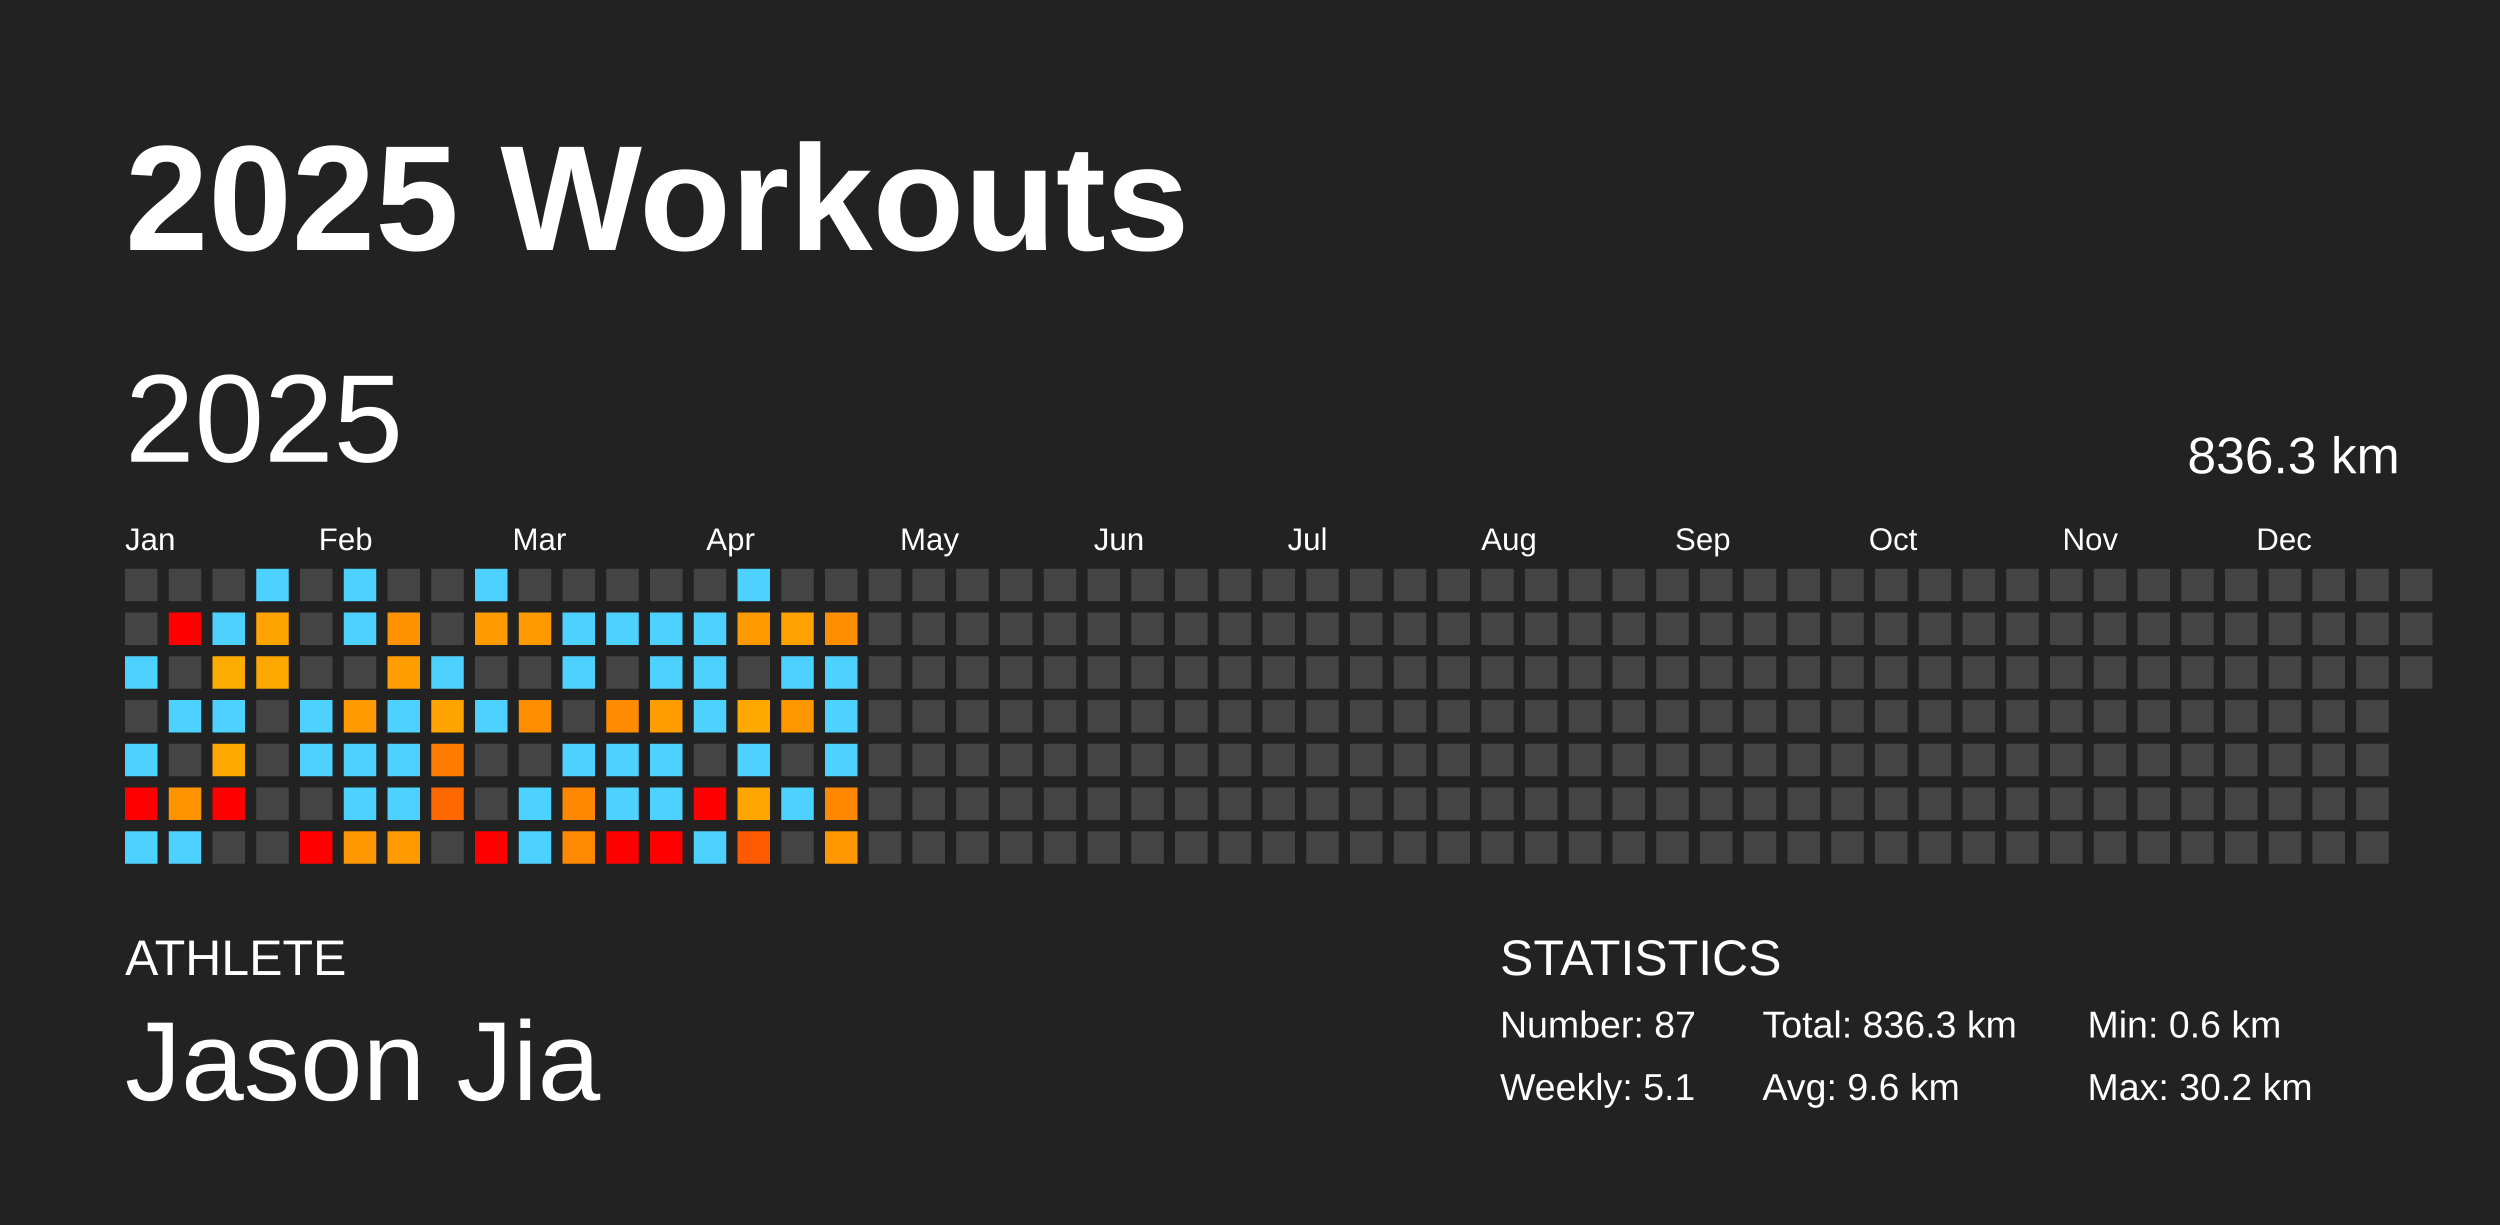
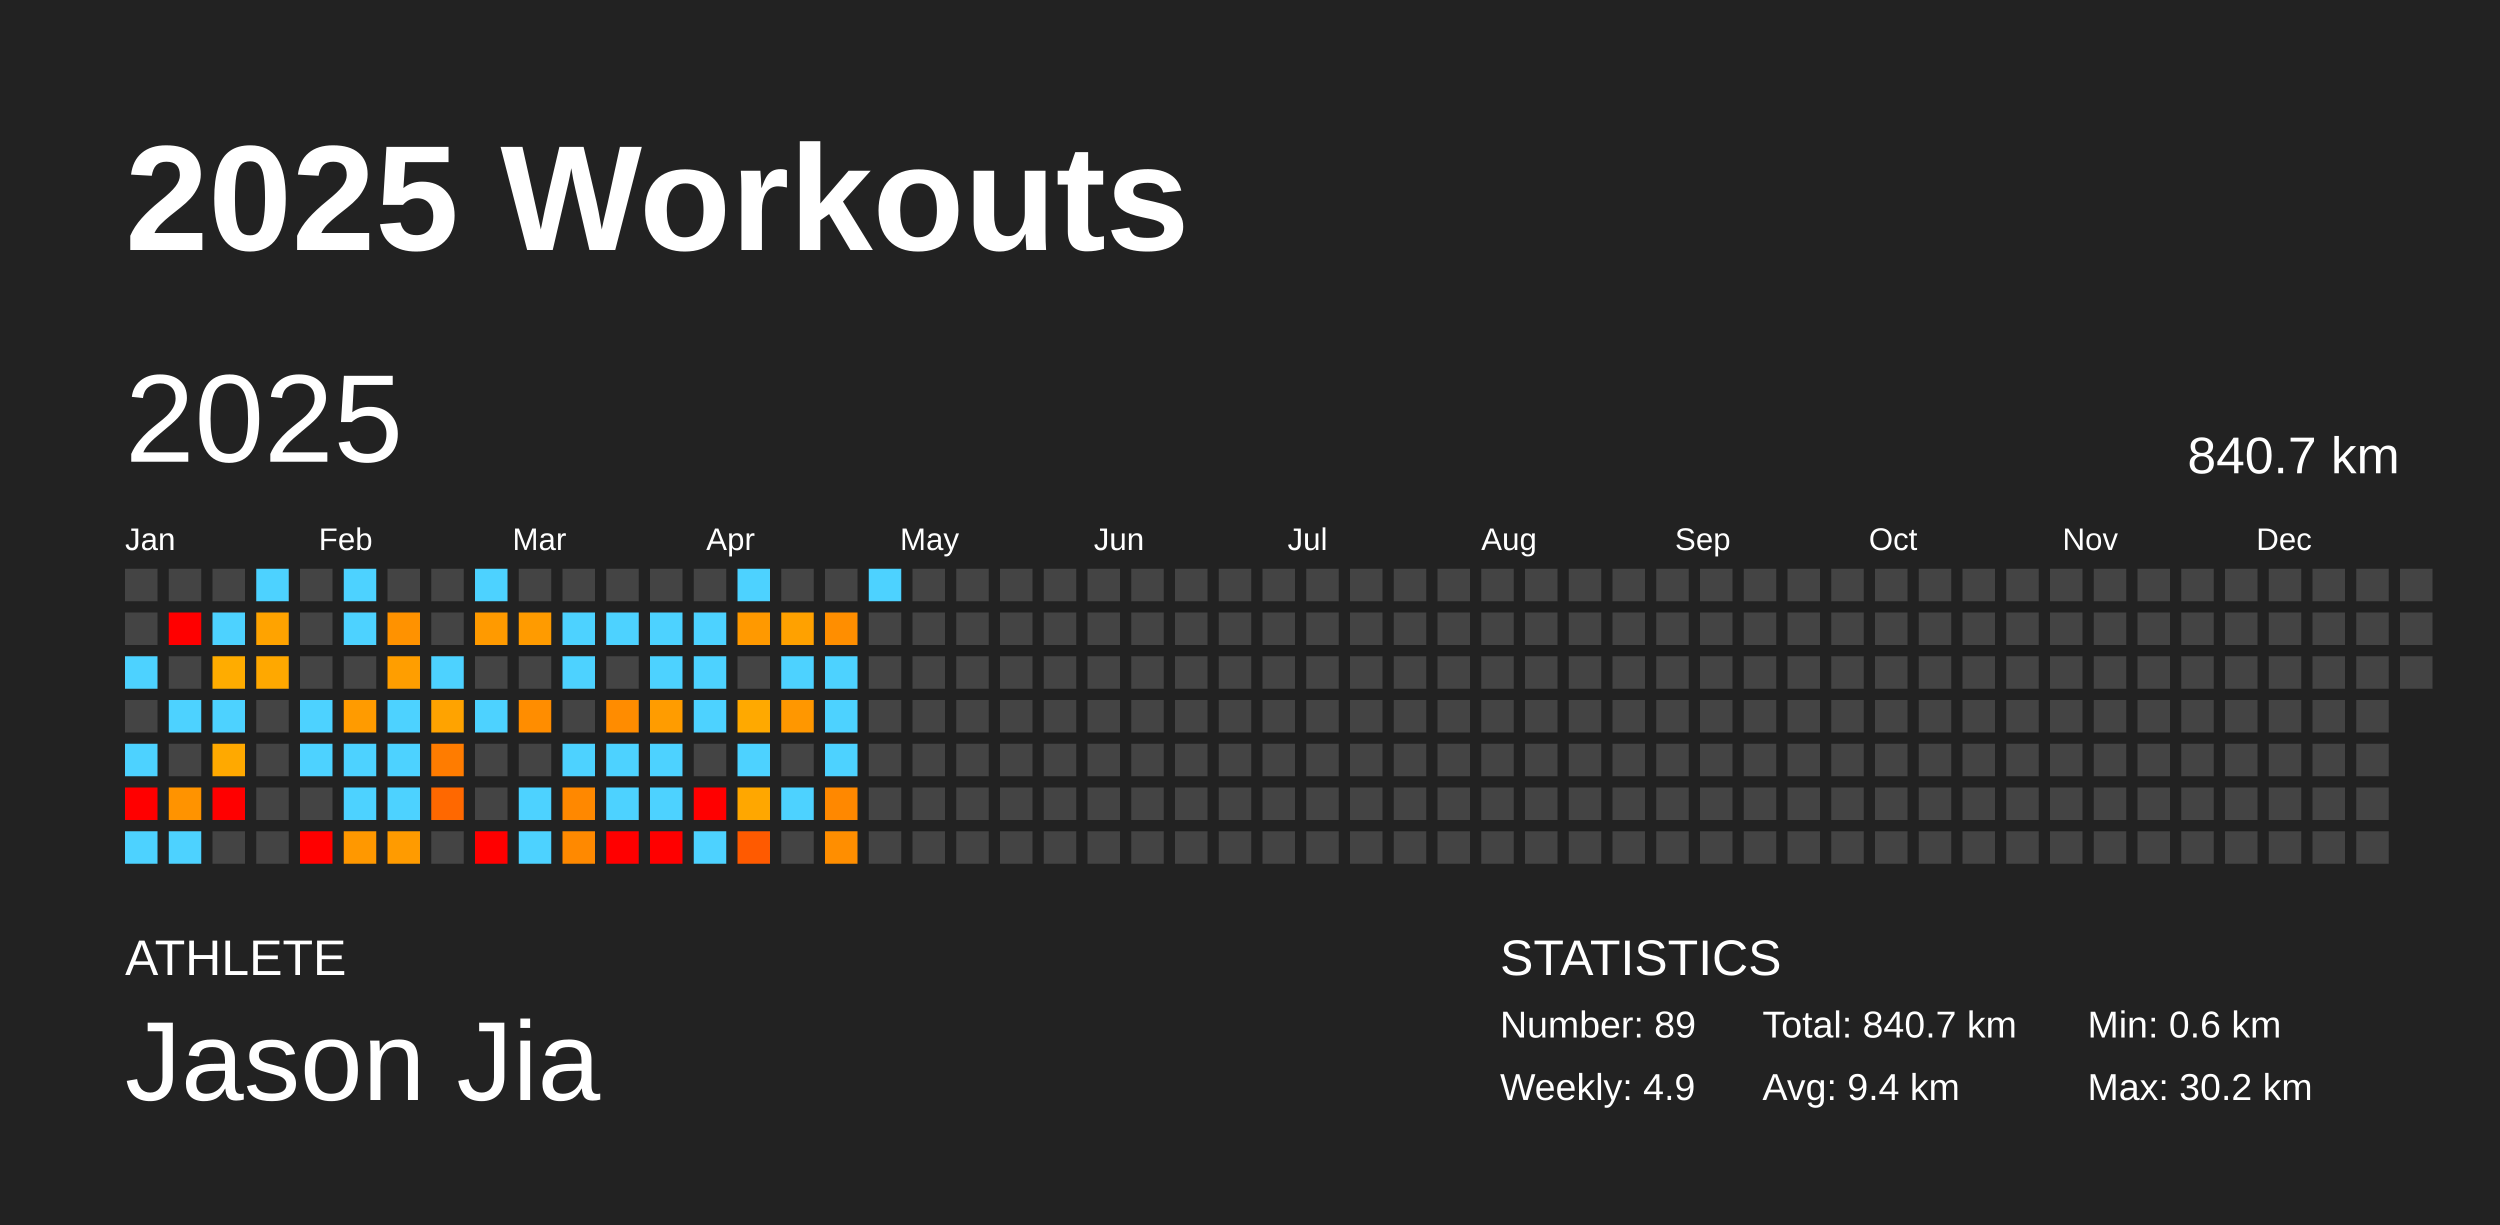
<svg xmlns="http://www.w3.org/2000/svg" baseProfile="full" height="98mm" version="1.1" viewBox="0,0,200,98" width="200mm">
  <defs />
  <rect fill="#222222" height="98" width="200" x="0" y="0" />
  <text fill="#FFFFFF" style="font-size:12px; font-family:Arial; font-weight:bold;" x="10" y="20">2025 Workouts</text>
  <text fill="#FFFFFF" style="font-size:4px; font-family:Arial" x="10" y="78">ATHLETE</text>
  <text fill="#FFFFFF" style="font-size:9px; font-family:Arial" x="10" y="88">Jason Jia</text>
  <text fill="#FFFFFF" style="font-size:4px; font-family:Arial" x="120" y="78">STATISTICS</text>
-   <text fill="#FFFFFF" style="font-size:3px; font-family:Arial" x="120" y="83">Number: 87</text>
-   <text fill="#FFFFFF" style="font-size:3px; font-family:Arial" x="120" y="88">Weekly: 5.1</text>
-   <text fill="#FFFFFF" style="font-size:3px; font-family:Arial" x="141" y="83">Total: 836.3 km</text>
-   <text fill="#FFFFFF" style="font-size:3px; font-family:Arial" x="141" y="88">Avg: 9.6 km</text>
+   <text fill="#FFFFFF" style="font-size:3px; font-family:Arial" x="120" y="83">Number: 89</text>
+   <text fill="#FFFFFF" style="font-size:3px; font-family:Arial" x="120" y="88">Weekly: 4.9</text>
+   <text fill="#FFFFFF" style="font-size:3px; font-family:Arial" x="141" y="83">Total: 840.7 km</text>
+   <text fill="#FFFFFF" style="font-size:3px; font-family:Arial" x="141" y="88">Avg: 9.4 km</text>
  <text fill="#FFFFFF" style="font-size:3px; font-family:Arial" x="167" y="83">Min: 0.6 km</text>
  <text fill="#FFFFFF" style="font-size:3px; font-family:Arial" x="167" y="88">Max: 30.2 km</text>
  <text dominant-baseline="hanging" fill="#FFFFFF" style="font-size:10.0px; font-family:Arial;" x="10" y="30">2025</text>
-   <text dominant-baseline="hanging" fill="#FFFFFF" style="font-size:4.125px; font-family:Arial;" x="175" y="35">836.3 km</text>
+   <text dominant-baseline="hanging" fill="#FFFFFF" style="font-size:4.125px; font-family:Arial;" x="175" y="35">840.7 km</text>
  <text fill="#FFFFFF" style="font-size:2.5px; font-family:Arial" x="10.0" y="44">Jan</text>
  <text fill="#FFFFFF" style="font-size:2.5px; font-family:Arial" x="25.5" y="44">Feb</text>
  <text fill="#FFFFFF" style="font-size:2.5px; font-family:Arial" x="41.0" y="44">Mar</text>
  <text fill="#FFFFFF" style="font-size:2.5px; font-family:Arial" x="56.5" y="44">Apr</text>
  <text fill="#FFFFFF" style="font-size:2.5px; font-family:Arial" x="72.0" y="44">May</text>
  <text fill="#FFFFFF" style="font-size:2.5px; font-family:Arial" x="87.5" y="44">Jun</text>
  <text fill="#FFFFFF" style="font-size:2.5px; font-family:Arial" x="103.0" y="44">Jul</text>
  <text fill="#FFFFFF" style="font-size:2.5px; font-family:Arial" x="118.5" y="44">Aug</text>
  <text fill="#FFFFFF" style="font-size:2.5px; font-family:Arial" x="134.0" y="44">Sep</text>
  <text fill="#FFFFFF" style="font-size:2.5px; font-family:Arial" x="149.5" y="44">Oct</text>
  <text fill="#FFFFFF" style="font-size:2.5px; font-family:Arial" x="165.0" y="44">Nov</text>
  <text fill="#FFFFFF" style="font-size:2.5px; font-family:Arial" x="180.5" y="44">Dec</text>
  <rect fill="#444444" height="2.6" width="2.6" x="10.0" y="45.5" />
  <rect fill="#444444" height="2.6" width="2.6" x="10.0" y="49.0" />
  <rect fill="#4dd2ff" height="2.6" width="2.6" x="10.0" y="52.5" />
  <rect fill="#444444" height="2.6" width="2.6" x="10.0" y="56.0" />
  <rect fill="#4dd2ff" height="2.6" width="2.6" x="10.0" y="59.5" />
  <rect fill="red" height="2.6" width="2.6" x="10.0" y="63.0" />
  <rect fill="#4dd2ff" height="2.6" width="2.6" x="10.0" y="66.5" />
  <rect fill="#444444" height="2.6" width="2.6" x="13.5" y="45.5" />
  <rect fill="red" height="2.6" width="2.6" x="13.5" y="49.0" />
  <rect fill="#444444" height="2.6" width="2.6" x="13.5" y="52.5" />
  <rect fill="#4dd2ff" height="2.6" width="2.6" x="13.5" y="56.0" />
  <rect fill="#444444" height="2.6" width="2.6" x="13.5" y="59.5" />
  <rect fill="#ff9300" height="2.6" width="2.6" x="13.5" y="63.0" />
  <rect fill="#4dd2ff" height="2.6" width="2.6" x="13.5" y="66.5" />
  <rect fill="#444444" height="2.6" width="2.6" x="17.0" y="45.5" />
  <rect fill="#4dd2ff" height="2.6" width="2.6" x="17.0" y="49.0" />
  <rect fill="#ffac00" height="2.6" width="2.6" x="17.0" y="52.5" />
  <rect fill="#4dd2ff" height="2.6" width="2.6" x="17.0" y="56.0" />
  <rect fill="#ffa900" height="2.6" width="2.6" x="17.0" y="59.5" />
  <rect fill="red" height="2.6" width="2.6" x="17.0" y="63.0" />
  <rect fill="#444444" height="2.6" width="2.6" x="17.0" y="66.5" />
  <rect fill="#4dd2ff" height="2.6" width="2.6" x="20.5" y="45.5" />
  <rect fill="#ffa300" height="2.6" width="2.6" x="20.5" y="49.0" />
  <rect fill="#ffa800" height="2.6" width="2.6" x="20.5" y="52.5" />
  <rect fill="#444444" height="2.6" width="2.6" x="20.5" y="56.0" />
  <rect fill="#444444" height="2.6" width="2.6" x="20.5" y="59.5" />
  <rect fill="#444444" height="2.6" width="2.6" x="20.5" y="63.0" />
  <rect fill="#444444" height="2.6" width="2.6" x="20.5" y="66.5" />
  <rect fill="#444444" height="2.6" width="2.6" x="24.0" y="45.5" />
  <rect fill="#444444" height="2.6" width="2.6" x="24.0" y="49.0" />
  <rect fill="#444444" height="2.6" width="2.6" x="24.0" y="52.5" />
  <rect fill="#4dd2ff" height="2.6" width="2.6" x="24.0" y="56.0" />
  <rect fill="#4dd2ff" height="2.6" width="2.6" x="24.0" y="59.5" />
  <rect fill="#444444" height="2.6" width="2.6" x="24.0" y="63.0" />
  <rect fill="red" height="2.6" width="2.6" x="24.0" y="66.5" />
  <rect fill="#4dd2ff" height="2.6" width="2.6" x="27.5" y="45.5" />
  <rect fill="#4dd2ff" height="2.6" width="2.6" x="27.5" y="49.0" />
  <rect fill="#444444" height="2.6" width="2.6" x="27.5" y="52.5" />
  <rect fill="#ff9b00" height="2.6" width="2.6" x="27.5" y="56.0" />
  <rect fill="#4dd2ff" height="2.6" width="2.6" x="27.5" y="59.5" />
  <rect fill="#4dd2ff" height="2.6" width="2.6" x="27.5" y="63.0" />
  <rect fill="#ff9800" height="2.6" width="2.6" x="27.5" y="66.5" />
  <rect fill="#444444" height="2.6" width="2.6" x="31.0" y="45.5" />
  <rect fill="#ff9200" height="2.6" width="2.6" x="31.0" y="49.0" />
  <rect fill="#ff9e00" height="2.6" width="2.6" x="31.0" y="52.5" />
  <rect fill="#4dd2ff" height="2.6" width="2.6" x="31.0" y="56.0" />
  <rect fill="#4dd2ff" height="2.6" width="2.6" x="31.0" y="59.5" />
  <rect fill="#4dd2ff" height="2.6" width="2.6" x="31.0" y="63.0" />
  <rect fill="#ff9b00" height="2.6" width="2.6" x="31.0" y="66.5" />
  <rect fill="#444444" height="2.6" width="2.6" x="34.5" y="45.5" />
  <rect fill="#444444" height="2.6" width="2.6" x="34.5" y="49.0" />
  <rect fill="#4dd2ff" height="2.6" width="2.6" x="34.5" y="52.5" />
  <rect fill="#ffa300" height="2.6" width="2.6" x="34.5" y="56.0" />
  <rect fill="#ff7c00" height="2.6" width="2.6" x="34.5" y="59.5" />
  <rect fill="#ff6800" height="2.6" width="2.6" x="34.5" y="63.0" />
  <rect fill="#444444" height="2.6" width="2.6" x="34.5" y="66.5" />
  <rect fill="#4dd2ff" height="2.6" width="2.6" x="38.0" y="45.5" />
  <rect fill="#ff9a00" height="2.6" width="2.6" x="38.0" y="49.0" />
  <rect fill="#444444" height="2.6" width="2.6" x="38.0" y="52.5" />
  <rect fill="#4dd2ff" height="2.6" width="2.6" x="38.0" y="56.0" />
  <rect fill="#444444" height="2.6" width="2.6" x="38.0" y="59.5" />
  <rect fill="#444444" height="2.6" width="2.6" x="38.0" y="63.0" />
  <rect fill="red" height="2.6" width="2.6" x="38.0" y="66.5" />
  <rect fill="#444444" height="2.6" width="2.6" x="41.5" y="45.5" />
  <rect fill="#ff9b00" height="2.6" width="2.6" x="41.5" y="49.0" />
  <rect fill="#444444" height="2.6" width="2.6" x="41.5" y="52.5" />
  <rect fill="#ff8d00" height="2.6" width="2.6" x="41.5" y="56.0" />
  <rect fill="#444444" height="2.6" width="2.6" x="41.5" y="59.5" />
  <rect fill="#4dd2ff" height="2.6" width="2.6" x="41.5" y="63.0" />
  <rect fill="#4dd2ff" height="2.6" width="2.6" x="41.5" y="66.5" />
  <rect fill="#444444" height="2.6" width="2.6" x="45.0" y="45.5" />
  <rect fill="#4dd2ff" height="2.6" width="2.6" x="45.0" y="49.0" />
  <rect fill="#4dd2ff" height="2.6" width="2.6" x="45.0" y="52.5" />
  <rect fill="#444444" height="2.6" width="2.6" x="45.0" y="56.0" />
  <rect fill="#4dd2ff" height="2.6" width="2.6" x="45.0" y="59.5" />
  <rect fill="#ff8800" height="2.6" width="2.6" x="45.0" y="63.0" />
  <rect fill="#ff8900" height="2.6" width="2.6" x="45.0" y="66.5" />
  <rect fill="#444444" height="2.6" width="2.6" x="48.5" y="45.5" />
  <rect fill="#4dd2ff" height="2.6" width="2.6" x="48.5" y="49.0" />
  <rect fill="#444444" height="2.6" width="2.6" x="48.5" y="52.5" />
  <rect fill="#ff8c00" height="2.6" width="2.6" x="48.5" y="56.0" />
  <rect fill="#4dd2ff" height="2.6" width="2.6" x="48.5" y="59.5" />
  <rect fill="#4dd2ff" height="2.6" width="2.6" x="48.5" y="63.0" />
  <rect fill="red" height="2.6" width="2.6" x="48.5" y="66.5" />
  <rect fill="#444444" height="2.6" width="2.6" x="52.0" y="45.5" />
  <rect fill="#4dd2ff" height="2.6" width="2.6" x="52.0" y="49.0" />
  <rect fill="#4dd2ff" height="2.6" width="2.6" x="52.0" y="52.5" />
  <rect fill="#ff9c00" height="2.6" width="2.6" x="52.0" y="56.0" />
  <rect fill="#4dd2ff" height="2.6" width="2.6" x="52.0" y="59.5" />
  <rect fill="#4dd2ff" height="2.6" width="2.6" x="52.0" y="63.0" />
  <rect fill="red" height="2.6" width="2.6" x="52.0" y="66.5" />
  <rect fill="#444444" height="2.6" width="2.6" x="55.5" y="45.5" />
  <rect fill="#4dd2ff" height="2.6" width="2.6" x="55.5" y="49.0" />
  <rect fill="#4dd2ff" height="2.6" width="2.6" x="55.5" y="52.5" />
  <rect fill="#4dd2ff" height="2.6" width="2.6" x="55.5" y="56.0" />
  <rect fill="#444444" height="2.6" width="2.6" x="55.5" y="59.5" />
  <rect fill="red" height="2.6" width="2.6" x="55.5" y="63.0" />
  <rect fill="#4dd2ff" height="2.6" width="2.6" x="55.5" y="66.5" />
  <rect fill="#4dd2ff" height="2.6" width="2.6" x="59.0" y="45.5" />
  <rect fill="#ff9900" height="2.6" width="2.6" x="59.0" y="49.0" />
  <rect fill="#444444" height="2.6" width="2.6" x="59.0" y="52.5" />
  <rect fill="#ffa900" height="2.6" width="2.6" x="59.0" y="56.0" />
  <rect fill="#4dd2ff" height="2.6" width="2.6" x="59.0" y="59.5" />
  <rect fill="#ffa700" height="2.6" width="2.6" x="59.0" y="63.0" />
  <rect fill="#ff5a00" height="2.6" width="2.6" x="59.0" y="66.5" />
  <rect fill="#444444" height="2.6" width="2.6" x="62.5" y="45.5" />
  <rect fill="#ffa100" height="2.6" width="2.6" x="62.5" y="49.0" />
  <rect fill="#4dd2ff" height="2.6" width="2.6" x="62.5" y="52.5" />
  <rect fill="#ff9700" height="2.6" width="2.6" x="62.5" y="56.0" />
  <rect fill="#444444" height="2.6" width="2.6" x="62.5" y="59.5" />
  <rect fill="#4dd2ff" height="2.6" width="2.6" x="62.5" y="63.0" />
  <rect fill="#444444" height="2.6" width="2.6" x="62.5" y="66.5" />
  <rect fill="#444444" height="2.6" width="2.6" x="66.0" y="45.5" />
  <rect fill="#ff8e00" height="2.6" width="2.6" x="66.0" y="49.0" />
  <rect fill="#4dd2ff" height="2.6" width="2.6" x="66.0" y="52.5" />
  <rect fill="#4dd2ff" height="2.6" width="2.6" x="66.0" y="56.0" />
  <rect fill="#4dd2ff" height="2.6" width="2.6" x="66.0" y="59.5" />
  <rect fill="#ff8800" height="2.6" width="2.6" x="66.0" y="63.0" />
-   <rect fill="#ff9700" height="2.6" width="2.6" x="66.0" y="66.5" />
-   <rect fill="#444444" height="2.6" width="2.6" x="69.5" y="45.5" />
+   <rect fill="#ff8e00" height="2.6" width="2.6" x="66.0" y="66.5" />
+   <rect fill="#4dd2ff" height="2.6" width="2.6" x="69.5" y="45.5" />
  <rect fill="#444444" height="2.6" width="2.6" x="69.5" y="49.0" />
  <rect fill="#444444" height="2.6" width="2.6" x="69.5" y="52.5" />
  <rect fill="#444444" height="2.6" width="2.6" x="69.5" y="56.0" />
  <rect fill="#444444" height="2.6" width="2.6" x="69.5" y="59.5" />
  <rect fill="#444444" height="2.6" width="2.6" x="69.5" y="63.0" />
  <rect fill="#444444" height="2.6" width="2.6" x="69.5" y="66.5" />
  <rect fill="#444444" height="2.6" width="2.6" x="73.0" y="45.5" />
  <rect fill="#444444" height="2.6" width="2.6" x="73.0" y="49.0" />
  <rect fill="#444444" height="2.6" width="2.6" x="73.0" y="52.5" />
  <rect fill="#444444" height="2.6" width="2.6" x="73.0" y="56.0" />
  <rect fill="#444444" height="2.6" width="2.6" x="73.0" y="59.5" />
  <rect fill="#444444" height="2.6" width="2.6" x="73.0" y="63.0" />
  <rect fill="#444444" height="2.6" width="2.6" x="73.0" y="66.5" />
  <rect fill="#444444" height="2.6" width="2.6" x="76.5" y="45.5" />
  <rect fill="#444444" height="2.6" width="2.6" x="76.5" y="49.0" />
  <rect fill="#444444" height="2.6" width="2.6" x="76.5" y="52.5" />
  <rect fill="#444444" height="2.6" width="2.6" x="76.5" y="56.0" />
  <rect fill="#444444" height="2.6" width="2.6" x="76.5" y="59.5" />
  <rect fill="#444444" height="2.6" width="2.6" x="76.5" y="63.0" />
  <rect fill="#444444" height="2.6" width="2.6" x="76.5" y="66.5" />
  <rect fill="#444444" height="2.6" width="2.6" x="80.0" y="45.5" />
  <rect fill="#444444" height="2.6" width="2.6" x="80.0" y="49.0" />
  <rect fill="#444444" height="2.6" width="2.6" x="80.0" y="52.5" />
  <rect fill="#444444" height="2.6" width="2.6" x="80.0" y="56.0" />
  <rect fill="#444444" height="2.6" width="2.6" x="80.0" y="59.5" />
  <rect fill="#444444" height="2.6" width="2.6" x="80.0" y="63.0" />
  <rect fill="#444444" height="2.6" width="2.6" x="80.0" y="66.5" />
  <rect fill="#444444" height="2.6" width="2.6" x="83.5" y="45.5" />
  <rect fill="#444444" height="2.6" width="2.6" x="83.5" y="49.0" />
  <rect fill="#444444" height="2.6" width="2.6" x="83.5" y="52.5" />
  <rect fill="#444444" height="2.6" width="2.6" x="83.5" y="56.0" />
  <rect fill="#444444" height="2.6" width="2.6" x="83.5" y="59.5" />
  <rect fill="#444444" height="2.6" width="2.6" x="83.5" y="63.0" />
  <rect fill="#444444" height="2.6" width="2.6" x="83.5" y="66.5" />
  <rect fill="#444444" height="2.6" width="2.6" x="87.0" y="45.5" />
  <rect fill="#444444" height="2.6" width="2.6" x="87.0" y="49.0" />
  <rect fill="#444444" height="2.6" width="2.6" x="87.0" y="52.5" />
  <rect fill="#444444" height="2.6" width="2.6" x="87.0" y="56.0" />
  <rect fill="#444444" height="2.6" width="2.6" x="87.0" y="59.5" />
  <rect fill="#444444" height="2.6" width="2.6" x="87.0" y="63.0" />
  <rect fill="#444444" height="2.6" width="2.6" x="87.0" y="66.5" />
  <rect fill="#444444" height="2.6" width="2.6" x="90.5" y="45.5" />
  <rect fill="#444444" height="2.6" width="2.6" x="90.5" y="49.0" />
  <rect fill="#444444" height="2.6" width="2.6" x="90.5" y="52.5" />
  <rect fill="#444444" height="2.6" width="2.6" x="90.5" y="56.0" />
  <rect fill="#444444" height="2.6" width="2.6" x="90.5" y="59.5" />
  <rect fill="#444444" height="2.6" width="2.6" x="90.5" y="63.0" />
  <rect fill="#444444" height="2.6" width="2.6" x="90.5" y="66.5" />
  <rect fill="#444444" height="2.6" width="2.6" x="94.0" y="45.5" />
  <rect fill="#444444" height="2.6" width="2.6" x="94.0" y="49.0" />
  <rect fill="#444444" height="2.6" width="2.6" x="94.0" y="52.5" />
  <rect fill="#444444" height="2.6" width="2.6" x="94.0" y="56.0" />
  <rect fill="#444444" height="2.6" width="2.6" x="94.0" y="59.5" />
  <rect fill="#444444" height="2.6" width="2.6" x="94.0" y="63.0" />
  <rect fill="#444444" height="2.6" width="2.6" x="94.0" y="66.5" />
  <rect fill="#444444" height="2.6" width="2.6" x="97.5" y="45.5" />
  <rect fill="#444444" height="2.6" width="2.6" x="97.5" y="49.0" />
  <rect fill="#444444" height="2.6" width="2.6" x="97.5" y="52.5" />
  <rect fill="#444444" height="2.6" width="2.6" x="97.5" y="56.0" />
  <rect fill="#444444" height="2.6" width="2.6" x="97.5" y="59.5" />
  <rect fill="#444444" height="2.6" width="2.6" x="97.5" y="63.0" />
  <rect fill="#444444" height="2.6" width="2.6" x="97.5" y="66.5" />
  <rect fill="#444444" height="2.6" width="2.6" x="101.0" y="45.5" />
  <rect fill="#444444" height="2.6" width="2.6" x="101.0" y="49.0" />
  <rect fill="#444444" height="2.6" width="2.6" x="101.0" y="52.5" />
  <rect fill="#444444" height="2.6" width="2.6" x="101.0" y="56.0" />
  <rect fill="#444444" height="2.6" width="2.6" x="101.0" y="59.5" />
  <rect fill="#444444" height="2.6" width="2.6" x="101.0" y="63.0" />
  <rect fill="#444444" height="2.6" width="2.6" x="101.0" y="66.5" />
  <rect fill="#444444" height="2.6" width="2.6" x="104.5" y="45.5" />
  <rect fill="#444444" height="2.6" width="2.6" x="104.5" y="49.0" />
  <rect fill="#444444" height="2.6" width="2.6" x="104.5" y="52.5" />
  <rect fill="#444444" height="2.6" width="2.6" x="104.5" y="56.0" />
  <rect fill="#444444" height="2.6" width="2.6" x="104.5" y="59.5" />
  <rect fill="#444444" height="2.6" width="2.6" x="104.5" y="63.0" />
  <rect fill="#444444" height="2.6" width="2.6" x="104.5" y="66.5" />
  <rect fill="#444444" height="2.6" width="2.6" x="108.0" y="45.5" />
  <rect fill="#444444" height="2.6" width="2.6" x="108.0" y="49.0" />
  <rect fill="#444444" height="2.6" width="2.6" x="108.0" y="52.5" />
  <rect fill="#444444" height="2.6" width="2.6" x="108.0" y="56.0" />
  <rect fill="#444444" height="2.6" width="2.6" x="108.0" y="59.5" />
  <rect fill="#444444" height="2.6" width="2.6" x="108.0" y="63.0" />
  <rect fill="#444444" height="2.6" width="2.6" x="108.0" y="66.5" />
  <rect fill="#444444" height="2.6" width="2.6" x="111.5" y="45.5" />
  <rect fill="#444444" height="2.6" width="2.6" x="111.5" y="49.0" />
  <rect fill="#444444" height="2.6" width="2.6" x="111.5" y="52.5" />
  <rect fill="#444444" height="2.6" width="2.6" x="111.5" y="56.0" />
  <rect fill="#444444" height="2.6" width="2.6" x="111.5" y="59.5" />
  <rect fill="#444444" height="2.6" width="2.6" x="111.5" y="63.0" />
  <rect fill="#444444" height="2.6" width="2.6" x="111.5" y="66.5" />
  <rect fill="#444444" height="2.6" width="2.6" x="115.0" y="45.5" />
  <rect fill="#444444" height="2.6" width="2.6" x="115.0" y="49.0" />
  <rect fill="#444444" height="2.6" width="2.6" x="115.0" y="52.5" />
  <rect fill="#444444" height="2.6" width="2.6" x="115.0" y="56.0" />
  <rect fill="#444444" height="2.6" width="2.6" x="115.0" y="59.5" />
  <rect fill="#444444" height="2.6" width="2.6" x="115.0" y="63.0" />
  <rect fill="#444444" height="2.6" width="2.6" x="115.0" y="66.5" />
  <rect fill="#444444" height="2.6" width="2.6" x="118.5" y="45.5" />
  <rect fill="#444444" height="2.6" width="2.6" x="118.5" y="49.0" />
  <rect fill="#444444" height="2.6" width="2.6" x="118.5" y="52.5" />
  <rect fill="#444444" height="2.6" width="2.6" x="118.5" y="56.0" />
  <rect fill="#444444" height="2.6" width="2.6" x="118.5" y="59.5" />
  <rect fill="#444444" height="2.6" width="2.6" x="118.5" y="63.0" />
  <rect fill="#444444" height="2.6" width="2.6" x="118.5" y="66.5" />
  <rect fill="#444444" height="2.6" width="2.6" x="122.0" y="45.5" />
  <rect fill="#444444" height="2.6" width="2.6" x="122.0" y="49.0" />
  <rect fill="#444444" height="2.6" width="2.6" x="122.0" y="52.5" />
  <rect fill="#444444" height="2.6" width="2.6" x="122.0" y="56.0" />
  <rect fill="#444444" height="2.6" width="2.6" x="122.0" y="59.5" />
  <rect fill="#444444" height="2.6" width="2.6" x="122.0" y="63.0" />
  <rect fill="#444444" height="2.6" width="2.6" x="122.0" y="66.5" />
  <rect fill="#444444" height="2.6" width="2.6" x="125.5" y="45.5" />
  <rect fill="#444444" height="2.6" width="2.6" x="125.5" y="49.0" />
  <rect fill="#444444" height="2.6" width="2.6" x="125.5" y="52.5" />
  <rect fill="#444444" height="2.6" width="2.6" x="125.5" y="56.0" />
  <rect fill="#444444" height="2.6" width="2.6" x="125.5" y="59.5" />
  <rect fill="#444444" height="2.6" width="2.6" x="125.5" y="63.0" />
  <rect fill="#444444" height="2.6" width="2.6" x="125.5" y="66.5" />
  <rect fill="#444444" height="2.6" width="2.6" x="129.0" y="45.5" />
  <rect fill="#444444" height="2.6" width="2.6" x="129.0" y="49.0" />
  <rect fill="#444444" height="2.6" width="2.6" x="129.0" y="52.5" />
  <rect fill="#444444" height="2.6" width="2.6" x="129.0" y="56.0" />
  <rect fill="#444444" height="2.6" width="2.6" x="129.0" y="59.5" />
  <rect fill="#444444" height="2.6" width="2.6" x="129.0" y="63.0" />
  <rect fill="#444444" height="2.6" width="2.6" x="129.0" y="66.5" />
  <rect fill="#444444" height="2.6" width="2.6" x="132.5" y="45.5" />
  <rect fill="#444444" height="2.6" width="2.6" x="132.5" y="49.0" />
  <rect fill="#444444" height="2.6" width="2.6" x="132.5" y="52.5" />
  <rect fill="#444444" height="2.6" width="2.6" x="132.5" y="56.0" />
  <rect fill="#444444" height="2.6" width="2.6" x="132.5" y="59.5" />
  <rect fill="#444444" height="2.6" width="2.6" x="132.5" y="63.0" />
  <rect fill="#444444" height="2.6" width="2.6" x="132.5" y="66.5" />
  <rect fill="#444444" height="2.6" width="2.6" x="136.0" y="45.5" />
  <rect fill="#444444" height="2.6" width="2.6" x="136.0" y="49.0" />
  <rect fill="#444444" height="2.6" width="2.6" x="136.0" y="52.5" />
  <rect fill="#444444" height="2.6" width="2.6" x="136.0" y="56.0" />
  <rect fill="#444444" height="2.6" width="2.6" x="136.0" y="59.5" />
  <rect fill="#444444" height="2.6" width="2.6" x="136.0" y="63.0" />
  <rect fill="#444444" height="2.6" width="2.6" x="136.0" y="66.5" />
  <rect fill="#444444" height="2.6" width="2.6" x="139.5" y="45.5" />
  <rect fill="#444444" height="2.6" width="2.6" x="139.5" y="49.0" />
  <rect fill="#444444" height="2.6" width="2.6" x="139.5" y="52.5" />
  <rect fill="#444444" height="2.6" width="2.6" x="139.5" y="56.0" />
  <rect fill="#444444" height="2.6" width="2.6" x="139.5" y="59.5" />
  <rect fill="#444444" height="2.6" width="2.6" x="139.5" y="63.0" />
  <rect fill="#444444" height="2.6" width="2.6" x="139.5" y="66.5" />
  <rect fill="#444444" height="2.6" width="2.6" x="143.0" y="45.5" />
  <rect fill="#444444" height="2.6" width="2.6" x="143.0" y="49.0" />
  <rect fill="#444444" height="2.6" width="2.6" x="143.0" y="52.5" />
  <rect fill="#444444" height="2.6" width="2.6" x="143.0" y="56.0" />
  <rect fill="#444444" height="2.6" width="2.6" x="143.0" y="59.5" />
  <rect fill="#444444" height="2.6" width="2.6" x="143.0" y="63.0" />
  <rect fill="#444444" height="2.6" width="2.6" x="143.0" y="66.5" />
  <rect fill="#444444" height="2.6" width="2.6" x="146.5" y="45.5" />
  <rect fill="#444444" height="2.6" width="2.6" x="146.5" y="49.0" />
  <rect fill="#444444" height="2.6" width="2.6" x="146.5" y="52.5" />
  <rect fill="#444444" height="2.6" width="2.6" x="146.5" y="56.0" />
  <rect fill="#444444" height="2.6" width="2.6" x="146.5" y="59.5" />
  <rect fill="#444444" height="2.6" width="2.6" x="146.5" y="63.0" />
  <rect fill="#444444" height="2.6" width="2.6" x="146.5" y="66.5" />
  <rect fill="#444444" height="2.6" width="2.6" x="150.0" y="45.5" />
  <rect fill="#444444" height="2.6" width="2.6" x="150.0" y="49.0" />
  <rect fill="#444444" height="2.6" width="2.6" x="150.0" y="52.5" />
  <rect fill="#444444" height="2.6" width="2.6" x="150.0" y="56.0" />
  <rect fill="#444444" height="2.6" width="2.6" x="150.0" y="59.5" />
  <rect fill="#444444" height="2.6" width="2.6" x="150.0" y="63.0" />
  <rect fill="#444444" height="2.6" width="2.6" x="150.0" y="66.5" />
  <rect fill="#444444" height="2.6" width="2.6" x="153.5" y="45.5" />
  <rect fill="#444444" height="2.6" width="2.6" x="153.5" y="49.0" />
  <rect fill="#444444" height="2.6" width="2.6" x="153.5" y="52.5" />
  <rect fill="#444444" height="2.6" width="2.6" x="153.5" y="56.0" />
  <rect fill="#444444" height="2.6" width="2.6" x="153.5" y="59.5" />
  <rect fill="#444444" height="2.6" width="2.6" x="153.5" y="63.0" />
  <rect fill="#444444" height="2.6" width="2.6" x="153.5" y="66.5" />
  <rect fill="#444444" height="2.6" width="2.6" x="157.0" y="45.5" />
  <rect fill="#444444" height="2.6" width="2.6" x="157.0" y="49.0" />
  <rect fill="#444444" height="2.6" width="2.6" x="157.0" y="52.5" />
  <rect fill="#444444" height="2.6" width="2.6" x="157.0" y="56.0" />
  <rect fill="#444444" height="2.6" width="2.6" x="157.0" y="59.5" />
  <rect fill="#444444" height="2.6" width="2.6" x="157.0" y="63.0" />
  <rect fill="#444444" height="2.6" width="2.6" x="157.0" y="66.5" />
  <rect fill="#444444" height="2.6" width="2.6" x="160.5" y="45.5" />
  <rect fill="#444444" height="2.6" width="2.6" x="160.5" y="49.0" />
  <rect fill="#444444" height="2.6" width="2.6" x="160.5" y="52.5" />
  <rect fill="#444444" height="2.6" width="2.6" x="160.5" y="56.0" />
  <rect fill="#444444" height="2.6" width="2.6" x="160.5" y="59.5" />
  <rect fill="#444444" height="2.6" width="2.6" x="160.5" y="63.0" />
  <rect fill="#444444" height="2.6" width="2.6" x="160.5" y="66.5" />
  <rect fill="#444444" height="2.6" width="2.6" x="164.0" y="45.5" />
  <rect fill="#444444" height="2.6" width="2.6" x="164.0" y="49.0" />
  <rect fill="#444444" height="2.6" width="2.6" x="164.0" y="52.5" />
  <rect fill="#444444" height="2.6" width="2.6" x="164.0" y="56.0" />
  <rect fill="#444444" height="2.6" width="2.6" x="164.0" y="59.5" />
  <rect fill="#444444" height="2.6" width="2.6" x="164.0" y="63.0" />
  <rect fill="#444444" height="2.6" width="2.6" x="164.0" y="66.5" />
  <rect fill="#444444" height="2.6" width="2.6" x="167.5" y="45.5" />
  <rect fill="#444444" height="2.6" width="2.6" x="167.5" y="49.0" />
  <rect fill="#444444" height="2.6" width="2.6" x="167.5" y="52.5" />
  <rect fill="#444444" height="2.6" width="2.6" x="167.5" y="56.0" />
  <rect fill="#444444" height="2.6" width="2.6" x="167.5" y="59.5" />
  <rect fill="#444444" height="2.6" width="2.6" x="167.5" y="63.0" />
  <rect fill="#444444" height="2.6" width="2.6" x="167.5" y="66.5" />
  <rect fill="#444444" height="2.6" width="2.6" x="171.0" y="45.5" />
  <rect fill="#444444" height="2.6" width="2.6" x="171.0" y="49.0" />
  <rect fill="#444444" height="2.6" width="2.6" x="171.0" y="52.5" />
  <rect fill="#444444" height="2.6" width="2.6" x="171.0" y="56.0" />
  <rect fill="#444444" height="2.6" width="2.6" x="171.0" y="59.5" />
  <rect fill="#444444" height="2.6" width="2.6" x="171.0" y="63.0" />
  <rect fill="#444444" height="2.6" width="2.6" x="171.0" y="66.5" />
  <rect fill="#444444" height="2.6" width="2.6" x="174.5" y="45.5" />
  <rect fill="#444444" height="2.6" width="2.6" x="174.5" y="49.0" />
  <rect fill="#444444" height="2.6" width="2.6" x="174.5" y="52.5" />
  <rect fill="#444444" height="2.6" width="2.6" x="174.5" y="56.0" />
  <rect fill="#444444" height="2.6" width="2.6" x="174.5" y="59.5" />
  <rect fill="#444444" height="2.6" width="2.6" x="174.5" y="63.0" />
  <rect fill="#444444" height="2.6" width="2.6" x="174.5" y="66.5" />
  <rect fill="#444444" height="2.6" width="2.6" x="178.0" y="45.5" />
  <rect fill="#444444" height="2.6" width="2.6" x="178.0" y="49.0" />
  <rect fill="#444444" height="2.6" width="2.6" x="178.0" y="52.5" />
  <rect fill="#444444" height="2.6" width="2.6" x="178.0" y="56.0" />
  <rect fill="#444444" height="2.6" width="2.6" x="178.0" y="59.5" />
  <rect fill="#444444" height="2.6" width="2.6" x="178.0" y="63.0" />
  <rect fill="#444444" height="2.6" width="2.6" x="178.0" y="66.5" />
  <rect fill="#444444" height="2.6" width="2.6" x="181.5" y="45.5" />
  <rect fill="#444444" height="2.6" width="2.6" x="181.5" y="49.0" />
  <rect fill="#444444" height="2.6" width="2.6" x="181.5" y="52.5" />
  <rect fill="#444444" height="2.6" width="2.6" x="181.5" y="56.0" />
  <rect fill="#444444" height="2.6" width="2.6" x="181.5" y="59.5" />
  <rect fill="#444444" height="2.6" width="2.6" x="181.5" y="63.0" />
  <rect fill="#444444" height="2.6" width="2.6" x="181.5" y="66.5" />
  <rect fill="#444444" height="2.6" width="2.6" x="185.0" y="45.5" />
  <rect fill="#444444" height="2.6" width="2.6" x="185.0" y="49.0" />
  <rect fill="#444444" height="2.6" width="2.6" x="185.0" y="52.5" />
  <rect fill="#444444" height="2.6" width="2.6" x="185.0" y="56.0" />
  <rect fill="#444444" height="2.6" width="2.6" x="185.0" y="59.5" />
  <rect fill="#444444" height="2.6" width="2.6" x="185.0" y="63.0" />
  <rect fill="#444444" height="2.6" width="2.6" x="185.0" y="66.5" />
  <rect fill="#444444" height="2.6" width="2.6" x="188.5" y="45.5" />
  <rect fill="#444444" height="2.6" width="2.6" x="188.5" y="49.0" />
  <rect fill="#444444" height="2.6" width="2.6" x="188.5" y="52.5" />
  <rect fill="#444444" height="2.6" width="2.6" x="188.5" y="56.0" />
  <rect fill="#444444" height="2.6" width="2.6" x="188.5" y="59.5" />
  <rect fill="#444444" height="2.6" width="2.6" x="188.5" y="63.0" />
  <rect fill="#444444" height="2.6" width="2.6" x="188.5" y="66.5" />
  <rect fill="#444444" height="2.6" width="2.6" x="192.0" y="45.5" />
  <rect fill="#444444" height="2.6" width="2.6" x="192.0" y="49.0" />
  <rect fill="#444444" height="2.6" width="2.6" x="192.0" y="52.5" />
</svg>
